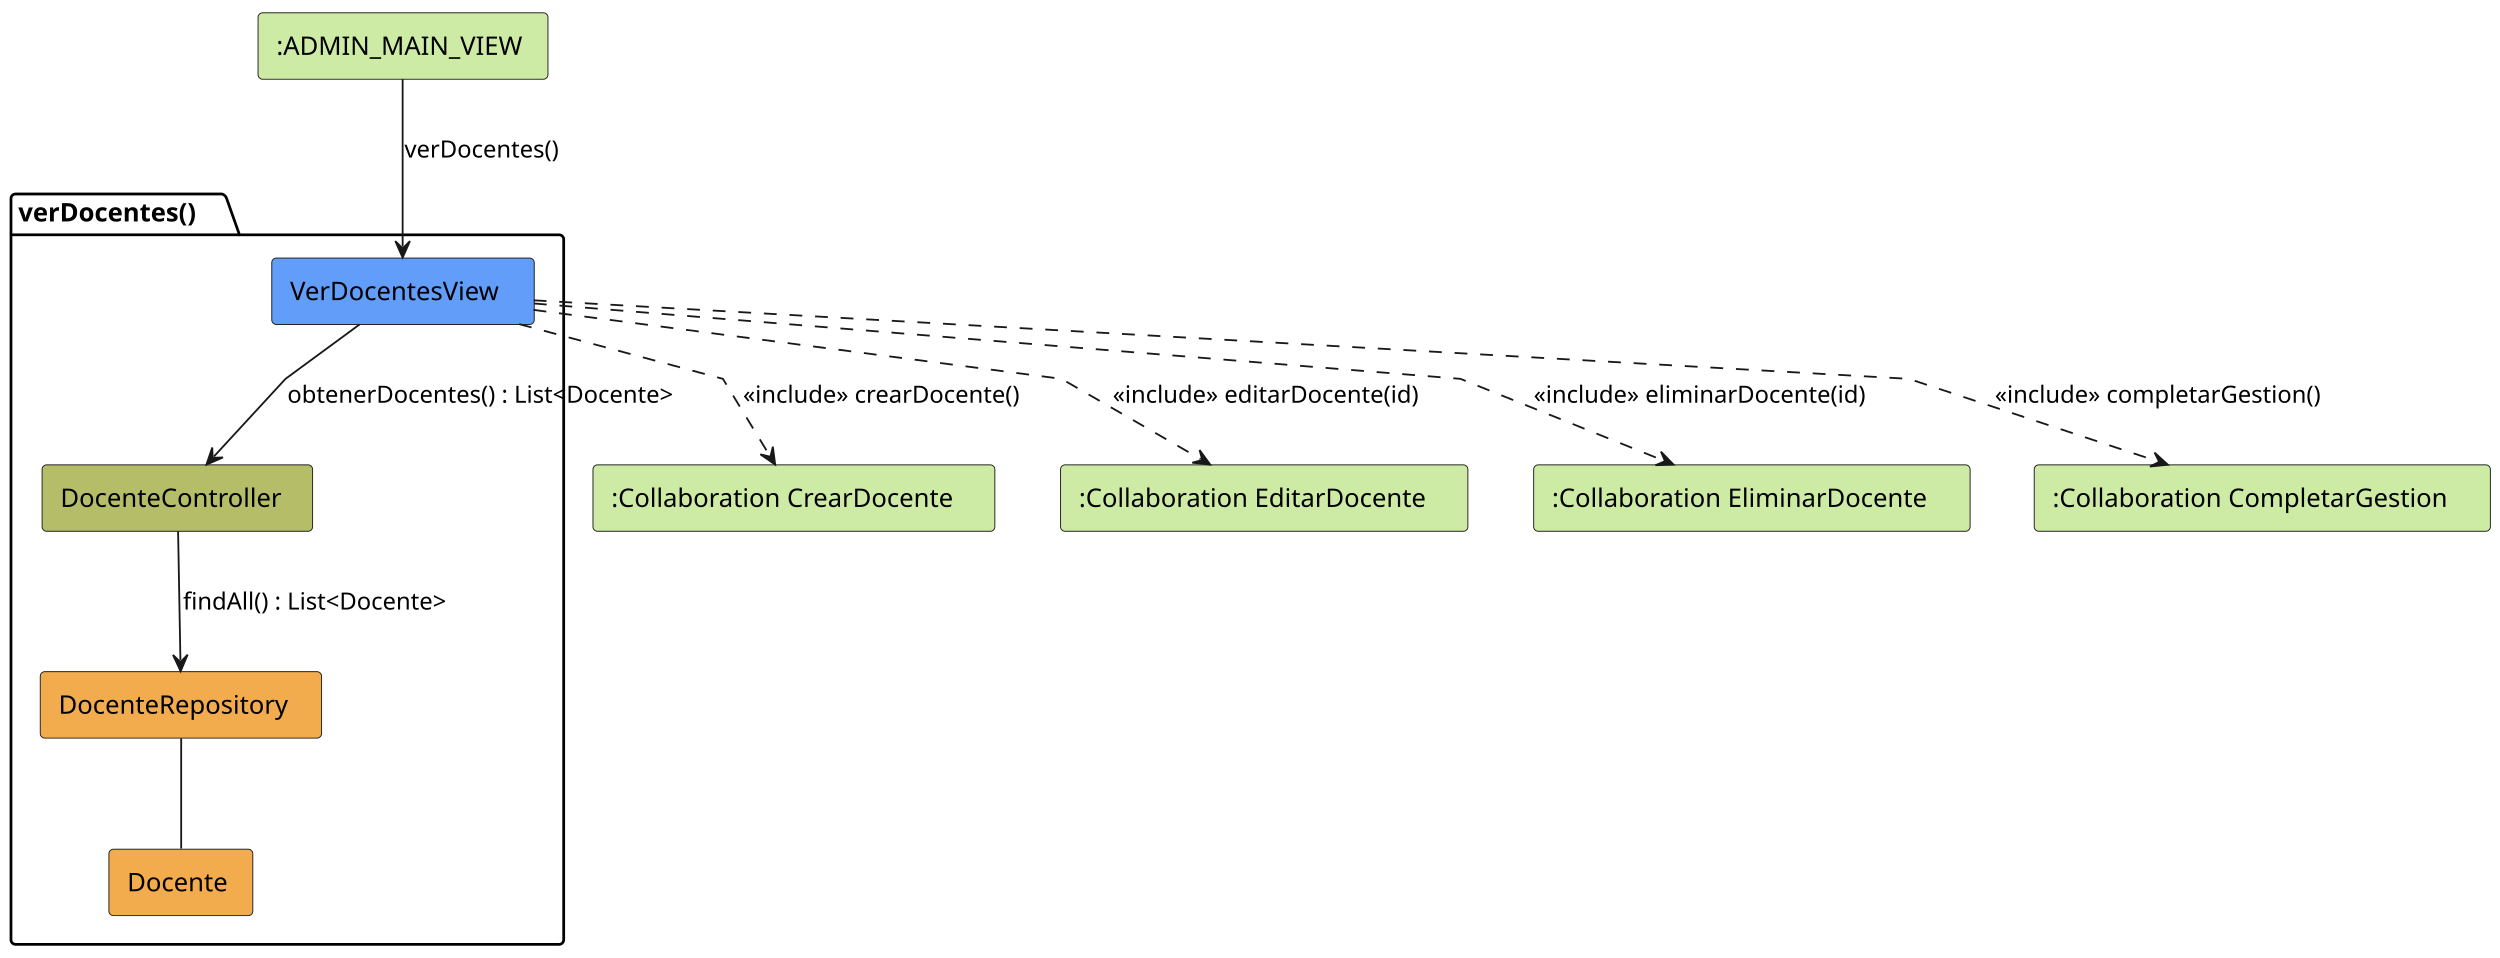
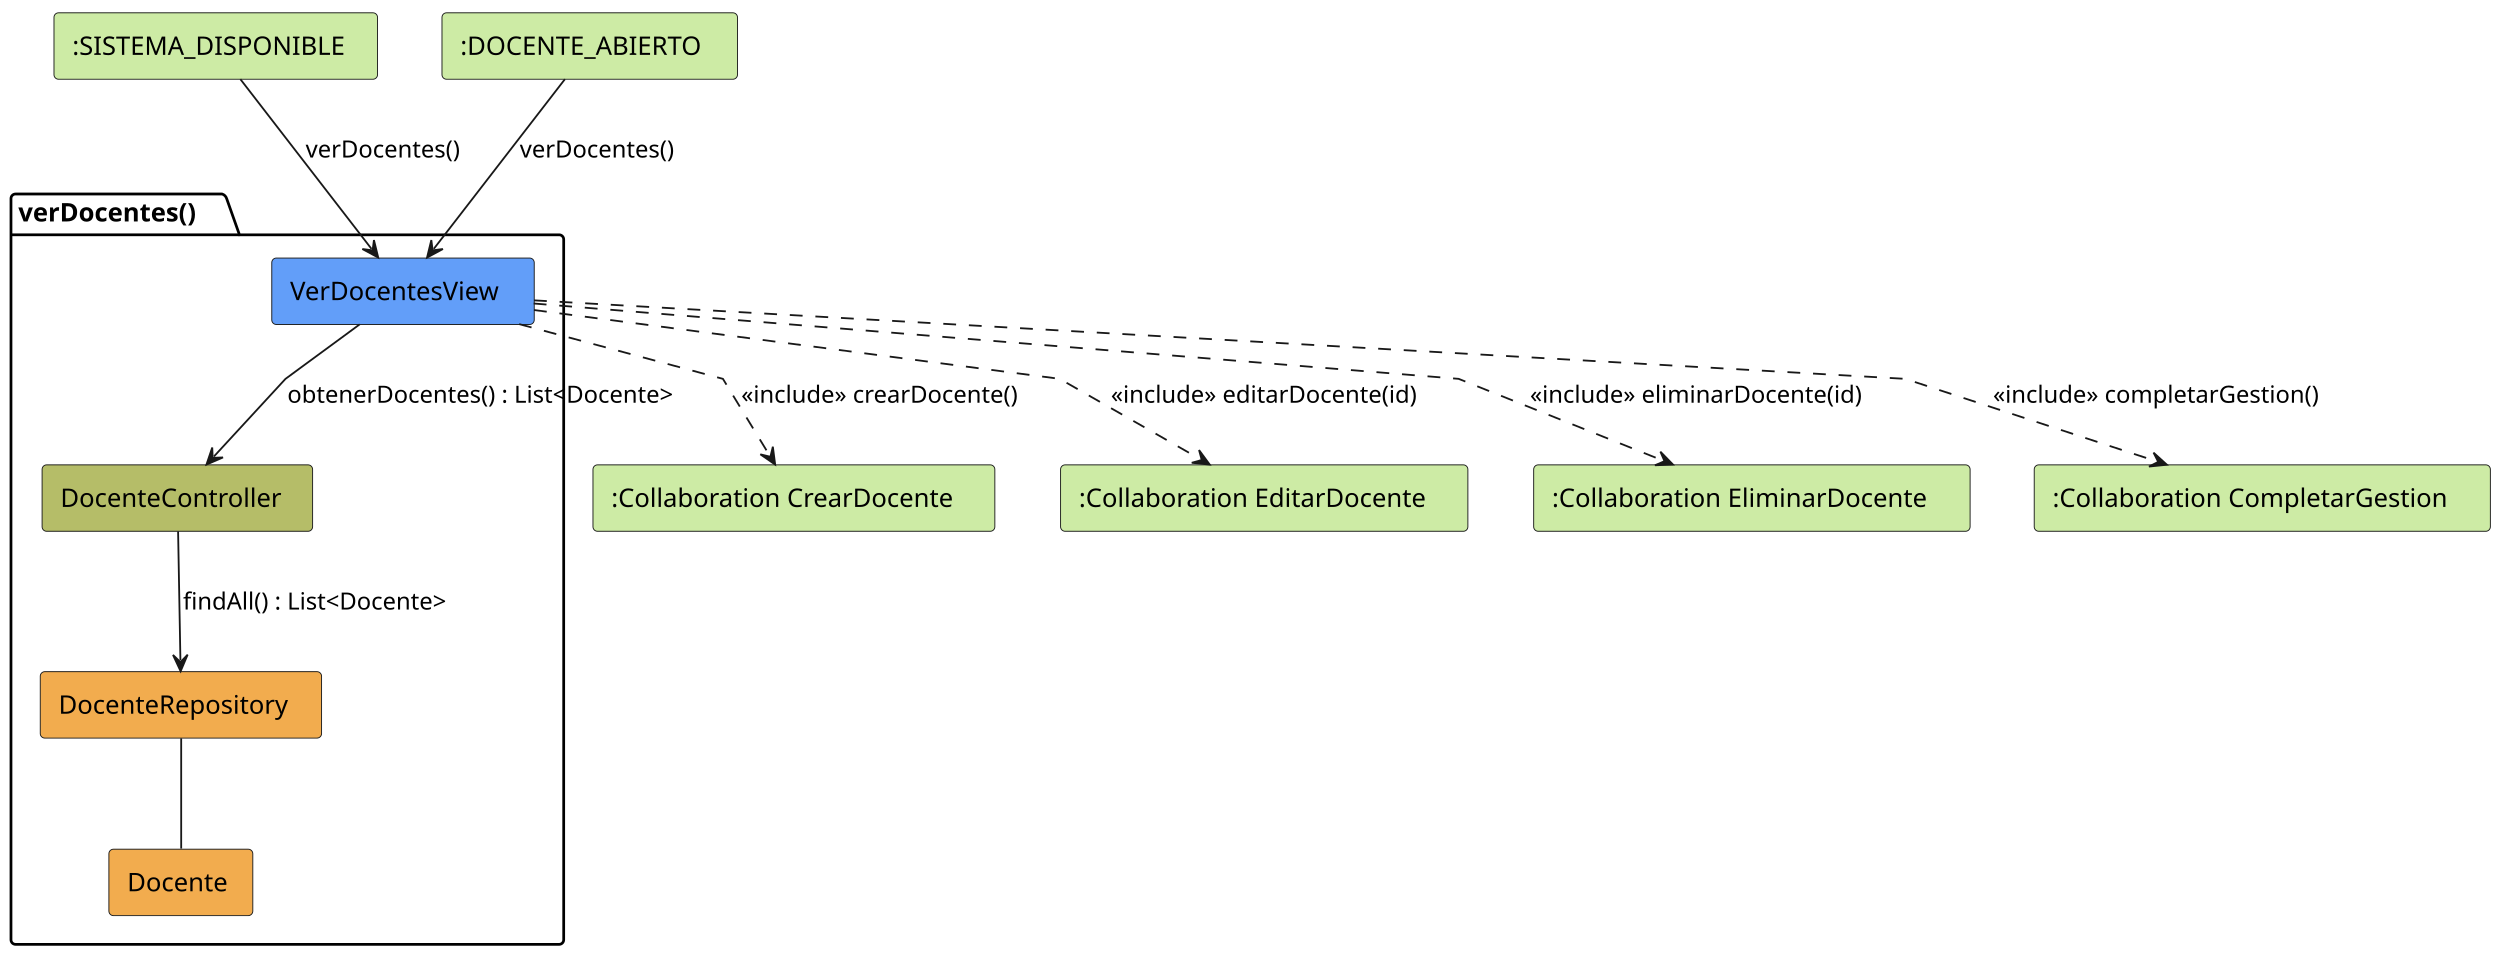
<svg xmlns="http://www.w3.org/2000/svg" contentStyleType="text/css" data-diagram-type="DESCRIPTION" height="523px" preserveAspectRatio="none" style="width:1366px;height:523px;background:#FFFFFF;" version="1.1" viewBox="0 0 1366 523" width="1366px" zoomAndPan="magnify">
  <defs />
  <g>
-     <g class="cluster" data-entity="verDocentes" data-source-line="9" data-uid="ent0007" id="cluster_verDocentes">
+     <g class="cluster" data-entity="verDocentes" data-source-line="10" data-uid="ent0008" id="cluster_verDocentes">
      <path d="M8.5,106 L121.343,106 A3.75,3.75 0 0 1 123.843,108.5 L130.843,128.297 L305.5,128.297 A2.5,2.5 0 0 1 308,130.797 L308,513.5 A2.5,2.5 0 0 1 305.5,516 L8.5,516 A2.5,2.5 0 0 1 6,513.5 L6,108.5 A2.5,2.5 0 0 1 8.5,106" fill="none" style="stroke:#000000;stroke-width:1.5;" />
      <line style="stroke:#000000;stroke-width:1.5;" x1="6" x2="130.843" y1="128.297" y2="128.297" />
      <text fill="#000000" font-family="sans-serif" font-size="14" font-weight="bold" lengthAdjust="spacing" textLength="111.843" x="10" y="120.995">verDocentes()</text>
    </g>
-     <g class="entity" data-entity="VerDocentesView" data-source-line="10" data-uid="ent0008" id="entity_VerDocentesView">
+     <g class="entity" data-entity="VerDocentesView" data-source-line="11" data-uid="ent0009" id="entity_VerDocentesView">
      <rect fill="#629EF9" height="36.297" rx="2.5" ry="2.5" style="stroke:#181818;stroke-width:0.5;" width="143.402" x="148.5" y="141" />
      <text fill="#000000" font-family="sans-serif" font-size="14" lengthAdjust="spacing" textLength="123.402" x="158.5" y="163.995">VerDocentesView</text>
    </g>
-     <g class="entity" data-entity="DocenteController" data-source-line="11" data-uid="ent0009" id="entity_DocenteController">
+     <g class="entity" data-entity="DocenteController" data-source-line="12" data-uid="ent0010" id="entity_DocenteController">
      <rect fill="#B5BD68" height="36.297" rx="2.5" ry="2.5" style="stroke:#181818;stroke-width:0.5;" width="147.805" x="23" y="254" />
      <text fill="#000000" font-family="sans-serif" font-size="14" lengthAdjust="spacing" textLength="127.805" x="33" y="276.995">DocenteController</text>
    </g>
-     <g class="entity" data-entity="DocenteRepository" data-source-line="12" data-uid="ent0010" id="entity_DocenteRepository">
+     <g class="entity" data-entity="DocenteRepository" data-source-line="13" data-uid="ent0011" id="entity_DocenteRepository">
      <rect fill="#F2AC4E" height="36.297" rx="2.5" ry="2.5" style="stroke:#181818;stroke-width:0.5;" width="153.704" x="22" y="367" />
      <text fill="#000000" font-family="sans-serif" font-size="14" lengthAdjust="spacing" textLength="133.704" x="32" y="389.995">DocenteRepository</text>
    </g>
-     <g class="entity" data-entity="Docente" data-source-line="13" data-uid="ent0011" id="entity_Docente">
+     <g class="entity" data-entity="Docente" data-source-line="14" data-uid="ent0012" id="entity_Docente">
      <rect fill="#F2AC4E" height="36.297" rx="2.5" ry="2.5" style="stroke:#181818;stroke-width:0.5;" width="78.632" x="59.5" y="464" />
      <text fill="#000000" font-family="sans-serif" font-size="14" lengthAdjust="spacing" textLength="58.632" x="69.5" y="486.995">Docente</text>
    </g>
-     <g class="entity" data-entity="AdminMainView" data-source-line="3" data-uid="ent0002" id="entity_AdminMainView">
-       <rect fill="#CDEBA5" height="36.297" rx="2.5" ry="2.5" style="stroke:#181818;stroke-width:0.5;" width="158.407" x="141" y="7" />
-       <text fill="#000000" font-family="sans-serif" font-size="14" lengthAdjust="spacing" textLength="138.407" x="151" y="29.995">:ADMIN_MAIN_VIEW</text>
+     <g class="entity" data-entity="SistemaDisponible" data-source-line="3" data-uid="ent0002" id="entity_SistemaDisponible">
+       <rect fill="#CDEBA5" height="36.297" rx="2.5" ry="2.5" style="stroke:#181818;stroke-width:0.5;" width="176.782" x="29.5" y="7" />
+       <text fill="#000000" font-family="sans-serif" font-size="14" lengthAdjust="spacing" textLength="156.782" x="39.5" y="29.995">:SISTEMA_DISPONIBLE</text>
    </g>
-     <g class="entity" data-entity="CrearDocente" data-source-line="4" data-uid="ent0003" id="entity_CrearDocente">
+     <g class="entity" data-entity="DocenteAbierto" data-source-line="4" data-uid="ent0003" id="entity_DocenteAbierto">
+       <rect fill="#CDEBA5" height="36.297" rx="2.5" ry="2.5" style="stroke:#181818;stroke-width:0.5;" width="161.463" x="241.5" y="7" />
+       <text fill="#000000" font-family="sans-serif" font-size="14" lengthAdjust="spacing" textLength="141.463" x="251.5" y="29.995">:DOCENTE_ABIERTO</text>
+     </g>
+     <g class="entity" data-entity="CrearDocente" data-source-line="5" data-uid="ent0004" id="entity_CrearDocente">
      <rect fill="#CDEBA5" height="36.297" rx="2.5" ry="2.5" style="stroke:#181818;stroke-width:0.5;" width="219.582" x="324" y="254" />
      <text fill="#000000" font-family="sans-serif" font-size="14" lengthAdjust="spacing" textLength="199.582" x="334" y="276.995">:Collaboration CrearDocente</text>
    </g>
-     <g class="entity" data-entity="EditarDocente" data-source-line="5" data-uid="ent0004" id="entity_EditarDocente">
+     <g class="entity" data-entity="EditarDocente" data-source-line="6" data-uid="ent0005" id="entity_EditarDocente">
      <rect fill="#CDEBA5" height="36.297" rx="2.5" ry="2.5" style="stroke:#181818;stroke-width:0.5;" width="222.549" x="579.5" y="254" />
      <text fill="#000000" font-family="sans-serif" font-size="14" lengthAdjust="spacing" textLength="202.549" x="589.5" y="276.995">:Collaboration EditarDocente</text>
    </g>
-     <g class="entity" data-entity="EliminarDocente" data-source-line="6" data-uid="ent0005" id="entity_EliminarDocente">
+     <g class="entity" data-entity="EliminarDocente" data-source-line="7" data-uid="ent0006" id="entity_EliminarDocente">
      <rect fill="#CDEBA5" height="36.297" rx="2.5" ry="2.5" style="stroke:#181818;stroke-width:0.5;" width="238.463" x="838" y="254" />
      <text fill="#000000" font-family="sans-serif" font-size="14" lengthAdjust="spacing" textLength="218.463" x="848" y="276.995">:Collaboration EliminarDocente</text>
    </g>
-     <g class="entity" data-entity="CompletarGestion" data-source-line="7" data-uid="ent0006" id="entity_CompletarGestion">
+     <g class="entity" data-entity="CompletarGestion" data-source-line="8" data-uid="ent0007" id="entity_CompletarGestion">
      <rect fill="#CDEBA5" height="36.297" rx="2.5" ry="2.5" style="stroke:#181818;stroke-width:0.5;" width="249.236" x="1111.5" y="254" />
      <text fill="#000000" font-family="sans-serif" font-size="14" lengthAdjust="spacing" textLength="229.236" x="1121.5" y="276.995">:Collaboration CompletarGestion</text>
    </g>
-     <g class="link" data-entity-1="AdminMainView" data-entity-2="VerDocentesView" data-source-line="16" data-uid="lnk12" id="link_AdminMainView_VerDocentesView">
-       <path d="M220,43.26 C220,68.55 220,109.44 220,134.74" fill="none" id="AdminMainView-to-VerDocentesView" style="stroke:#181818;stroke-width:1;" />
-       <polygon fill="#181818" points="220,140.74,224,131.74,220,135.74,216,131.74,220,140.74" style="stroke:#181818;stroke-width:1;" />
-       <text fill="#000000" font-family="sans-serif" font-size="13" lengthAdjust="spacing" textLength="92.397" x="221" y="86.067">verDocentes()</text>
+     <g class="link" data-entity-1="SistemaDisponible" data-entity-2="VerDocentesView" data-source-line="17" data-uid="lnk13" id="link_SistemaDisponible_VerDocentesView">
+       <path d="M131.33,43.26 C150.88,68.55 183.441,110.692 202.991,135.992" fill="none" id="SistemaDisponible-to-VerDocentesView" style="stroke:#181818;stroke-width:1;" />
+       <polygon fill="#181818" points="206.66,140.74,204.322,131.173,203.603,136.784,197.992,136.064,206.66,140.74" style="stroke:#181818;stroke-width:1;" />
+       <text fill="#000000" font-family="sans-serif" font-size="13" lengthAdjust="spacing" textLength="92.397" x="167" y="86.067">verDocentes()</text>
    </g>
-     <g class="link" data-entity-1="VerDocentesView" data-entity-2="DocenteController" data-source-line="18" data-uid="lnk13" id="link_VerDocentesView_DocenteController">
+     <g class="link" data-entity-1="DocenteAbierto" data-entity-2="VerDocentesView" data-source-line="18" data-uid="lnk14" id="link_DocenteAbierto_VerDocentesView">
+       <path d="M308.67,43.26 C289.12,68.55 256.559,110.692 237.009,135.992" fill="none" id="DocenteAbierto-to-VerDocentesView" style="stroke:#181818;stroke-width:1;" />
+       <polygon fill="#181818" points="233.34,140.74,242.008,136.064,236.397,136.784,235.678,131.173,233.34,140.74" style="stroke:#181818;stroke-width:1;" />
+       <text fill="#000000" font-family="sans-serif" font-size="13" lengthAdjust="spacing" textLength="92.397" x="284" y="86.067">verDocentes()</text>
+     </g>
+     <g class="link" data-entity-1="VerDocentesView" data-entity-2="DocenteController" data-source-line="20" data-uid="lnk15" id="link_VerDocentesView_DocenteController">
      <path d="M196.53,177.23 C178.27,190.65 156,207 156,207 C156,207 134.357,230.479 116.877,249.439" fill="none" id="VerDocentesView-to-DocenteController" style="stroke:#181818;stroke-width:1;" />
      <polygon fill="#181818" points="112.81,253.85,121.851,249.944,116.199,250.174,115.97,244.522,112.81,253.85" style="stroke:#181818;stroke-width:1;" />
      <text fill="#000000" font-family="sans-serif" font-size="13" lengthAdjust="spacing" textLength="233.841" x="157" y="220.067">obtenerDocentes() : List&lt;Docente&gt;</text>
    </g>
-     <g class="link" data-entity-1="DocenteController" data-entity-2="DocenteRepository" data-source-line="20" data-uid="lnk14" id="link_DocenteController_DocenteRepository">
+     <g class="link" data-entity-1="DocenteController" data-entity-2="DocenteRepository" data-source-line="22" data-uid="lnk16" id="link_DocenteController_DocenteRepository">
      <path d="M97.31,290.34 C97.69,311.2 98.2,339.981 98.58,360.781" fill="none" id="DocenteController-to-DocenteRepository" style="stroke:#181818;stroke-width:1;" />
      <polygon fill="#181818" points="98.69,366.78,102.525,357.708,98.599,361.781,94.526,357.855,98.69,366.78" style="stroke:#181818;stroke-width:1;" />
      <text fill="#000000" font-family="sans-serif" font-size="13" lengthAdjust="spacing" textLength="162.538" x="100" y="333.067">findAll() : List&lt;Docente&gt;</text>
    </g>
-     <g class="link" data-entity-1="DocenteRepository" data-entity-2="Docente" data-source-line="22" data-uid="lnk15" id="link_DocenteRepository_Docente">
+     <g class="link" data-entity-1="DocenteRepository" data-entity-2="Docente" data-source-line="24" data-uid="lnk17" id="link_DocenteRepository_Docente">
      <path d="M99,403.42 C99,420.57 99,446.58 99,463.69" fill="none" id="DocenteRepository-Docente" style="stroke:#181818;stroke-width:1;" />
    </g>
-     <g class="link" data-entity-1="VerDocentesView" data-entity-2="CrearDocente" data-source-line="24" data-uid="lnk16" id="link_VerDocentesView_CrearDocente">
+     <g class="link" data-entity-1="VerDocentesView" data-entity-2="CrearDocente" data-source-line="26" data-uid="lnk18" id="link_VerDocentesView_CrearDocente">
      <path d="M283.67,177.1 C333.71,190.54 395,207 395,207 C395,207 408.878,229.766 420.428,248.726" fill="none" id="VerDocentesView-to-CrearDocente" style="stroke:#181818;stroke-width:1;stroke-dasharray:7,7;" />
      <polygon fill="#181818" points="423.55,253.85,422.284,244.083,420.949,249.58,415.452,248.245,423.55,253.85" style="stroke:#181818;stroke-width:1;" />
-       <text fill="#000000" font-family="sans-serif" font-size="13" lengthAdjust="spacing" textLength="165.528" x="406" y="220.067">«include» crearDocente()</text>
+       <text fill="#000000" font-family="sans-serif" font-size="13" lengthAdjust="spacing" textLength="165.528" x="405" y="220.067">«include» crearDocente()</text>
    </g>
-     <g class="link" data-entity-1="VerDocentesView" data-entity-2="EditarDocente" data-source-line="25" data-uid="lnk17" id="link_VerDocentesView_EditarDocente">
-       <path d="M291.55,169.34 C396.54,183.05 580,207 580,207 C580,207 623.172,231.893 656.052,250.853" fill="none" id="VerDocentesView-to-EditarDocente" style="stroke:#181818;stroke-width:1;stroke-dasharray:7,7;" />
-       <polygon fill="#181818" points="661.25,253.85,655.452,245.889,656.918,251.352,651.455,252.819,661.25,253.85" style="stroke:#181818;stroke-width:1;" />
-       <text fill="#000000" font-family="sans-serif" font-size="13" lengthAdjust="spacing" textLength="181.86" x="608" y="220.067">«include» editarDocente(id)</text>
+     <g class="link" data-entity-1="VerDocentesView" data-entity-2="EditarDocente" data-source-line="27" data-uid="lnk19" id="link_VerDocentesView_EditarDocente">
+       <path d="M291.79,169.4 C396.55,183.11 579,207 579,207 C579,207 622.601,231.913 655.78,250.873" fill="none" id="VerDocentesView-to-EditarDocente" style="stroke:#181818;stroke-width:1;stroke-dasharray:7,7;" />
+       <polygon fill="#181818" points="660.99,253.85,655.16,245.912,656.649,251.369,651.191,252.858,660.99,253.85" style="stroke:#181818;stroke-width:1;" />
+       <text fill="#000000" font-family="sans-serif" font-size="13" lengthAdjust="spacing" textLength="181.86" x="607" y="220.067">«include» editarDocente(id)</text>
    </g>
-     <g class="link" data-entity-1="VerDocentesView" data-entity-2="EliminarDocente" data-source-line="26" data-uid="lnk18" id="link_VerDocentesView_EliminarDocente">
-       <path d="M291.74,165.83 C446.54,178.42 798,207 798,207 C798,207 861.724,232.649 908.824,251.609" fill="none" id="VerDocentesView-to-EliminarDocente" style="stroke:#181818;stroke-width:1;stroke-dasharray:7,7;" />
-       <polygon fill="#181818" points="914.39,253.85,907.535,246.779,909.752,251.983,904.547,254.2,914.39,253.85" style="stroke:#181818;stroke-width:1;" />
-       <text fill="#000000" font-family="sans-serif" font-size="13" lengthAdjust="spacing" textLength="196.638" x="838" y="220.067">«include» eliminarDocente(id)</text>
+     <g class="link" data-entity-1="VerDocentesView" data-entity-2="EliminarDocente" data-source-line="28" data-uid="lnk20" id="link_VerDocentesView_EliminarDocente">
+       <path d="M291.62,165.83 C446.15,178.42 797,207 797,207 C797,207 861.159,232.661 908.549,251.621" fill="none" id="VerDocentesView-to-EliminarDocente" style="stroke:#181818;stroke-width:1;stroke-dasharray:7,7;" />
+       <polygon fill="#181818" points="914.12,253.85,907.25,246.793,909.478,251.993,904.278,254.221,914.12,253.85" style="stroke:#181818;stroke-width:1;" />
+       <text fill="#000000" font-family="sans-serif" font-size="13" lengthAdjust="spacing" textLength="196.638" x="836" y="220.067">«include» eliminarDocente(id)</text>
    </g>
-     <g class="link" data-entity-1="VerDocentesView" data-entity-2="CompletarGestion" data-source-line="27" data-uid="lnk19" id="link_VerDocentesView_CompletarGestion">
-       <path d="M291.6,164.09 C491.83,175.52 1043,207 1043,207 C1043,207 1121.665,233.081 1178.835,252.041" fill="none" id="VerDocentesView-to-CompletarGestion" style="stroke:#181818;stroke-width:1;stroke-dasharray:7,7;" />
-       <polygon fill="#181818" points="1184.53,253.93,1177.247,247.3,1179.784,252.356,1174.728,254.894,1184.53,253.93" style="stroke:#181818;stroke-width:1;" />
-       <text fill="#000000" font-family="sans-serif" font-size="13" lengthAdjust="spacing" textLength="193.064" x="1090" y="220.067">«include» completarGestion()</text>
+     <g class="link" data-entity-1="VerDocentesView" data-entity-2="CompletarGestion" data-source-line="29" data-uid="lnk21" id="link_VerDocentesView_CompletarGestion">
+       <path d="M291.78,164.11 C491.82,175.56 1041,207 1041,207 C1041,207 1120.529,233.099 1178.299,252.059" fill="none" id="VerDocentesView-to-CompletarGestion" style="stroke:#181818;stroke-width:1;stroke-dasharray:7,7;" />
+       <polygon fill="#181818" points="1184,253.93,1176.696,247.323,1179.249,252.371,1174.201,254.924,1184,253.93" style="stroke:#181818;stroke-width:1;" />
+       <text fill="#000000" font-family="sans-serif" font-size="13" lengthAdjust="spacing" textLength="193.064" x="1089" y="220.067">«include» completarGestion()</text>
    </g>
  </g>
</svg>
